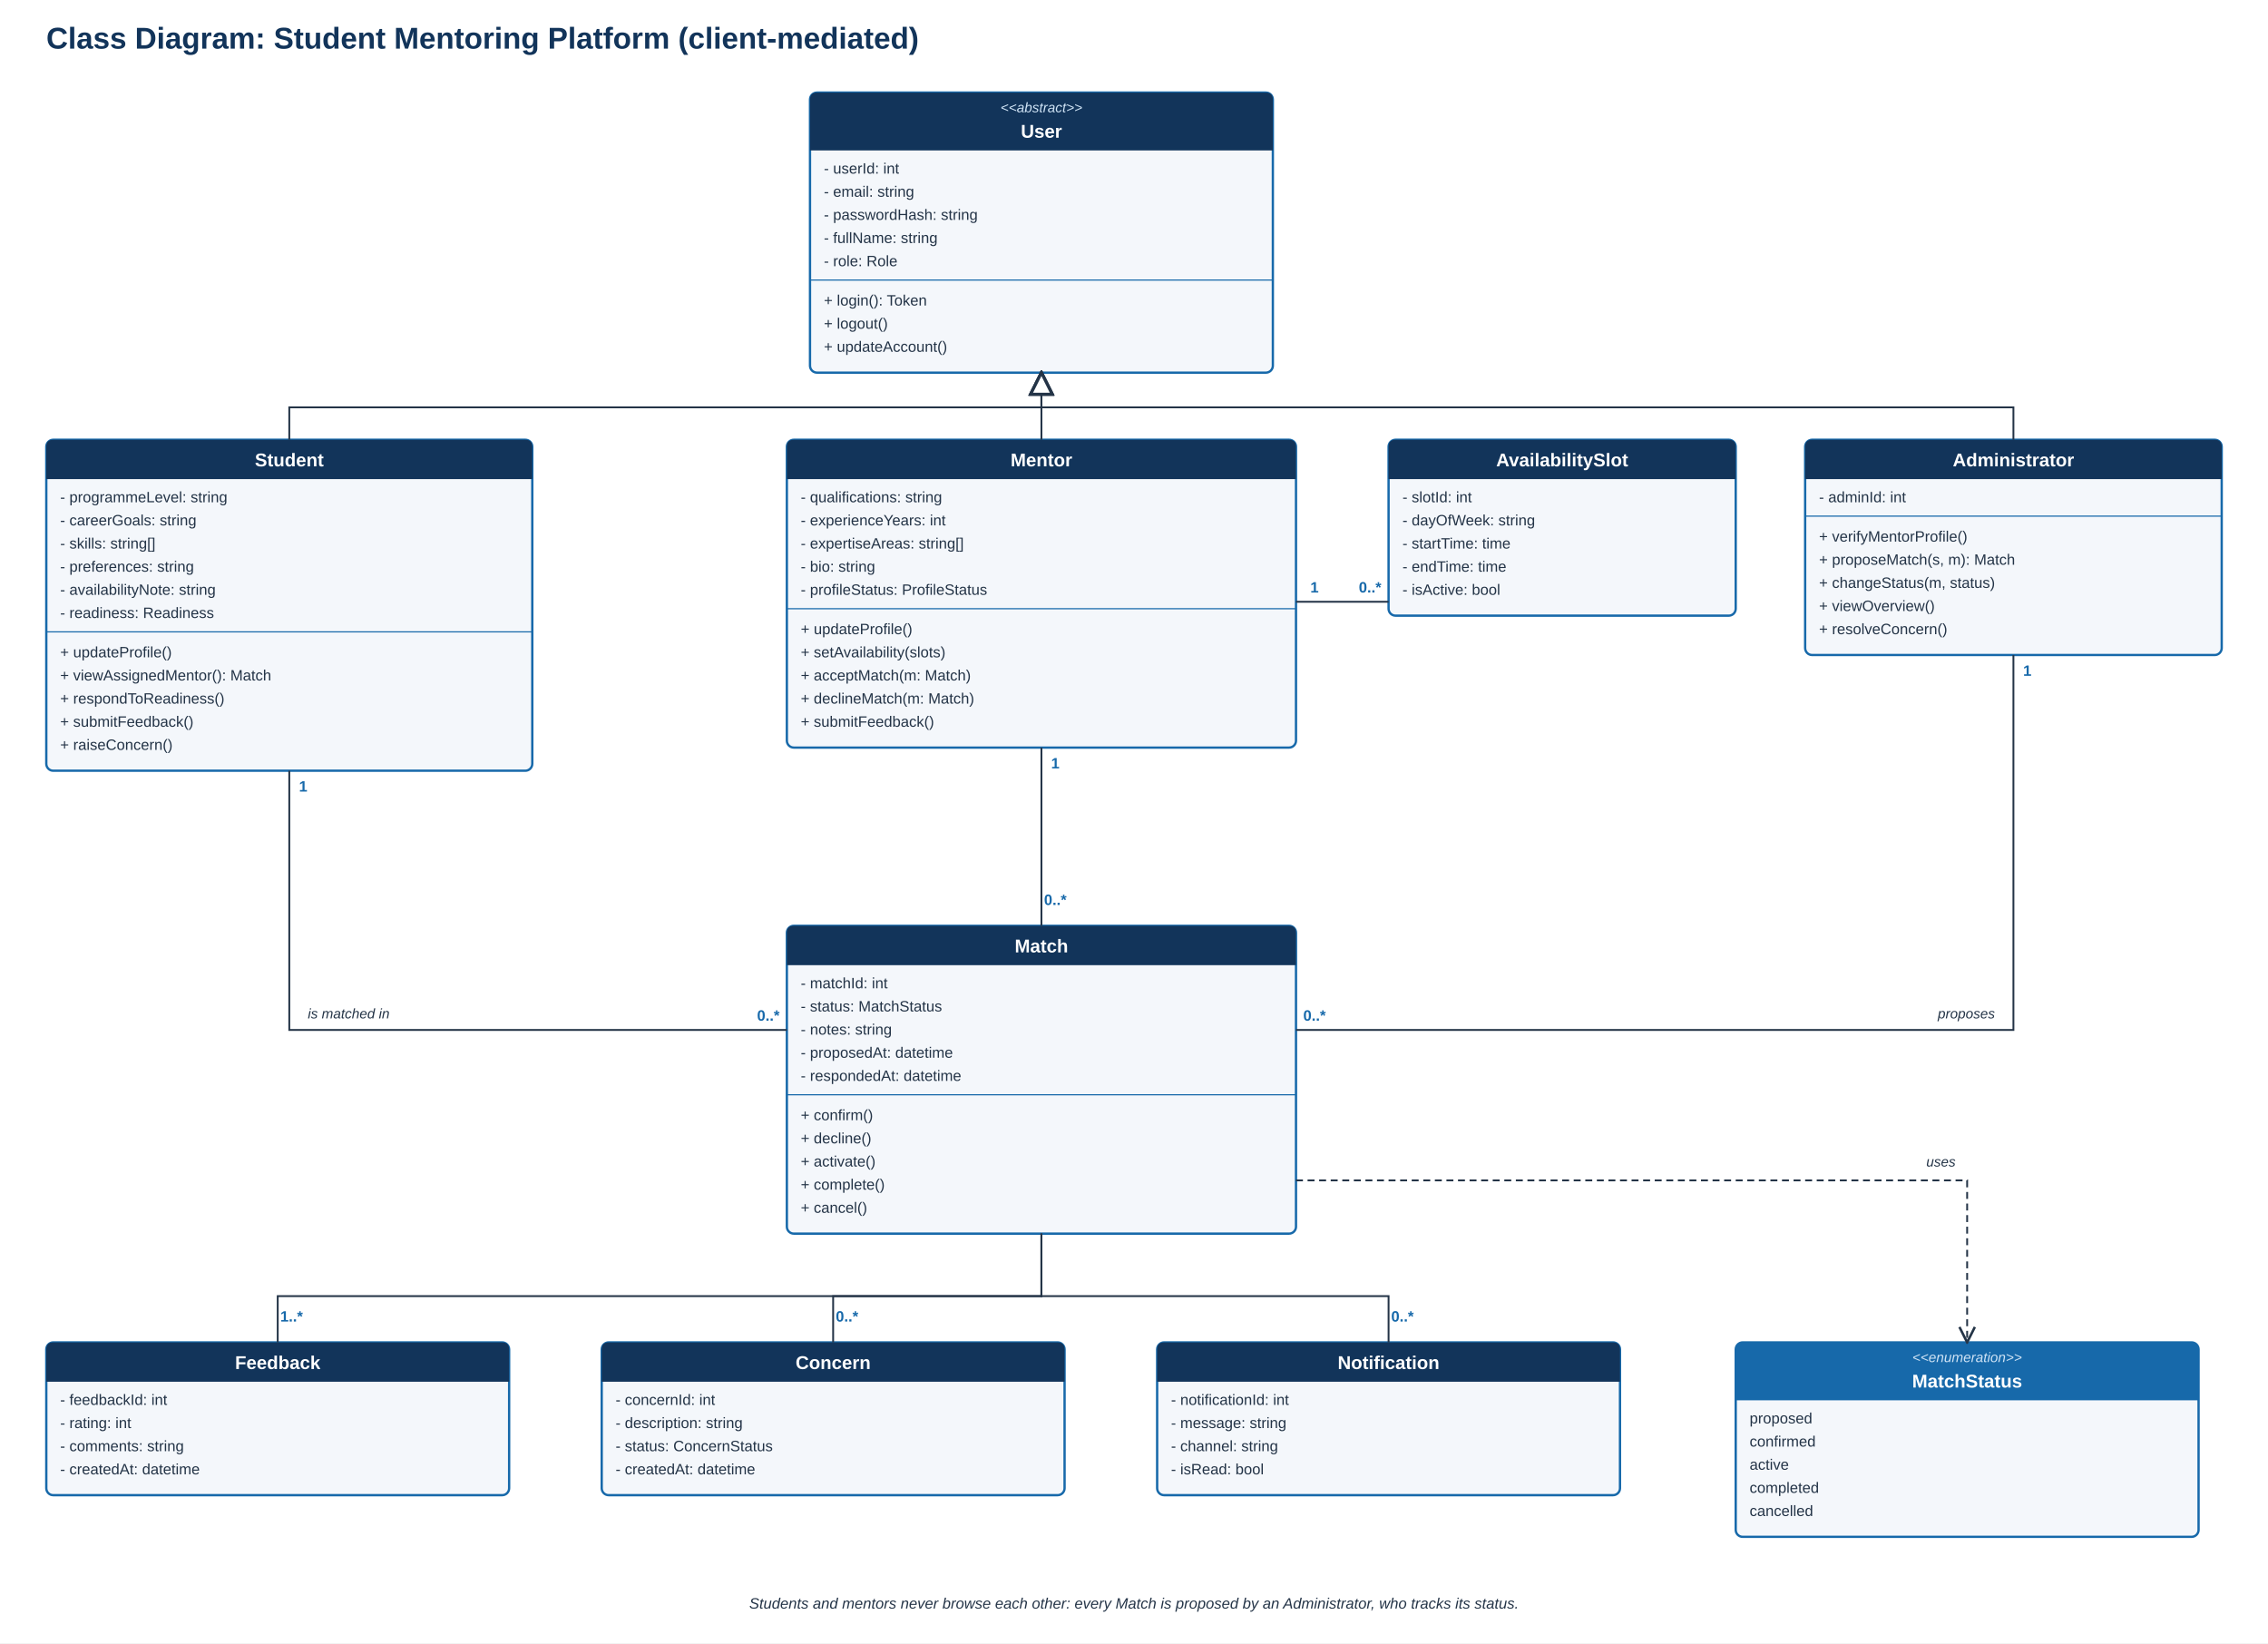
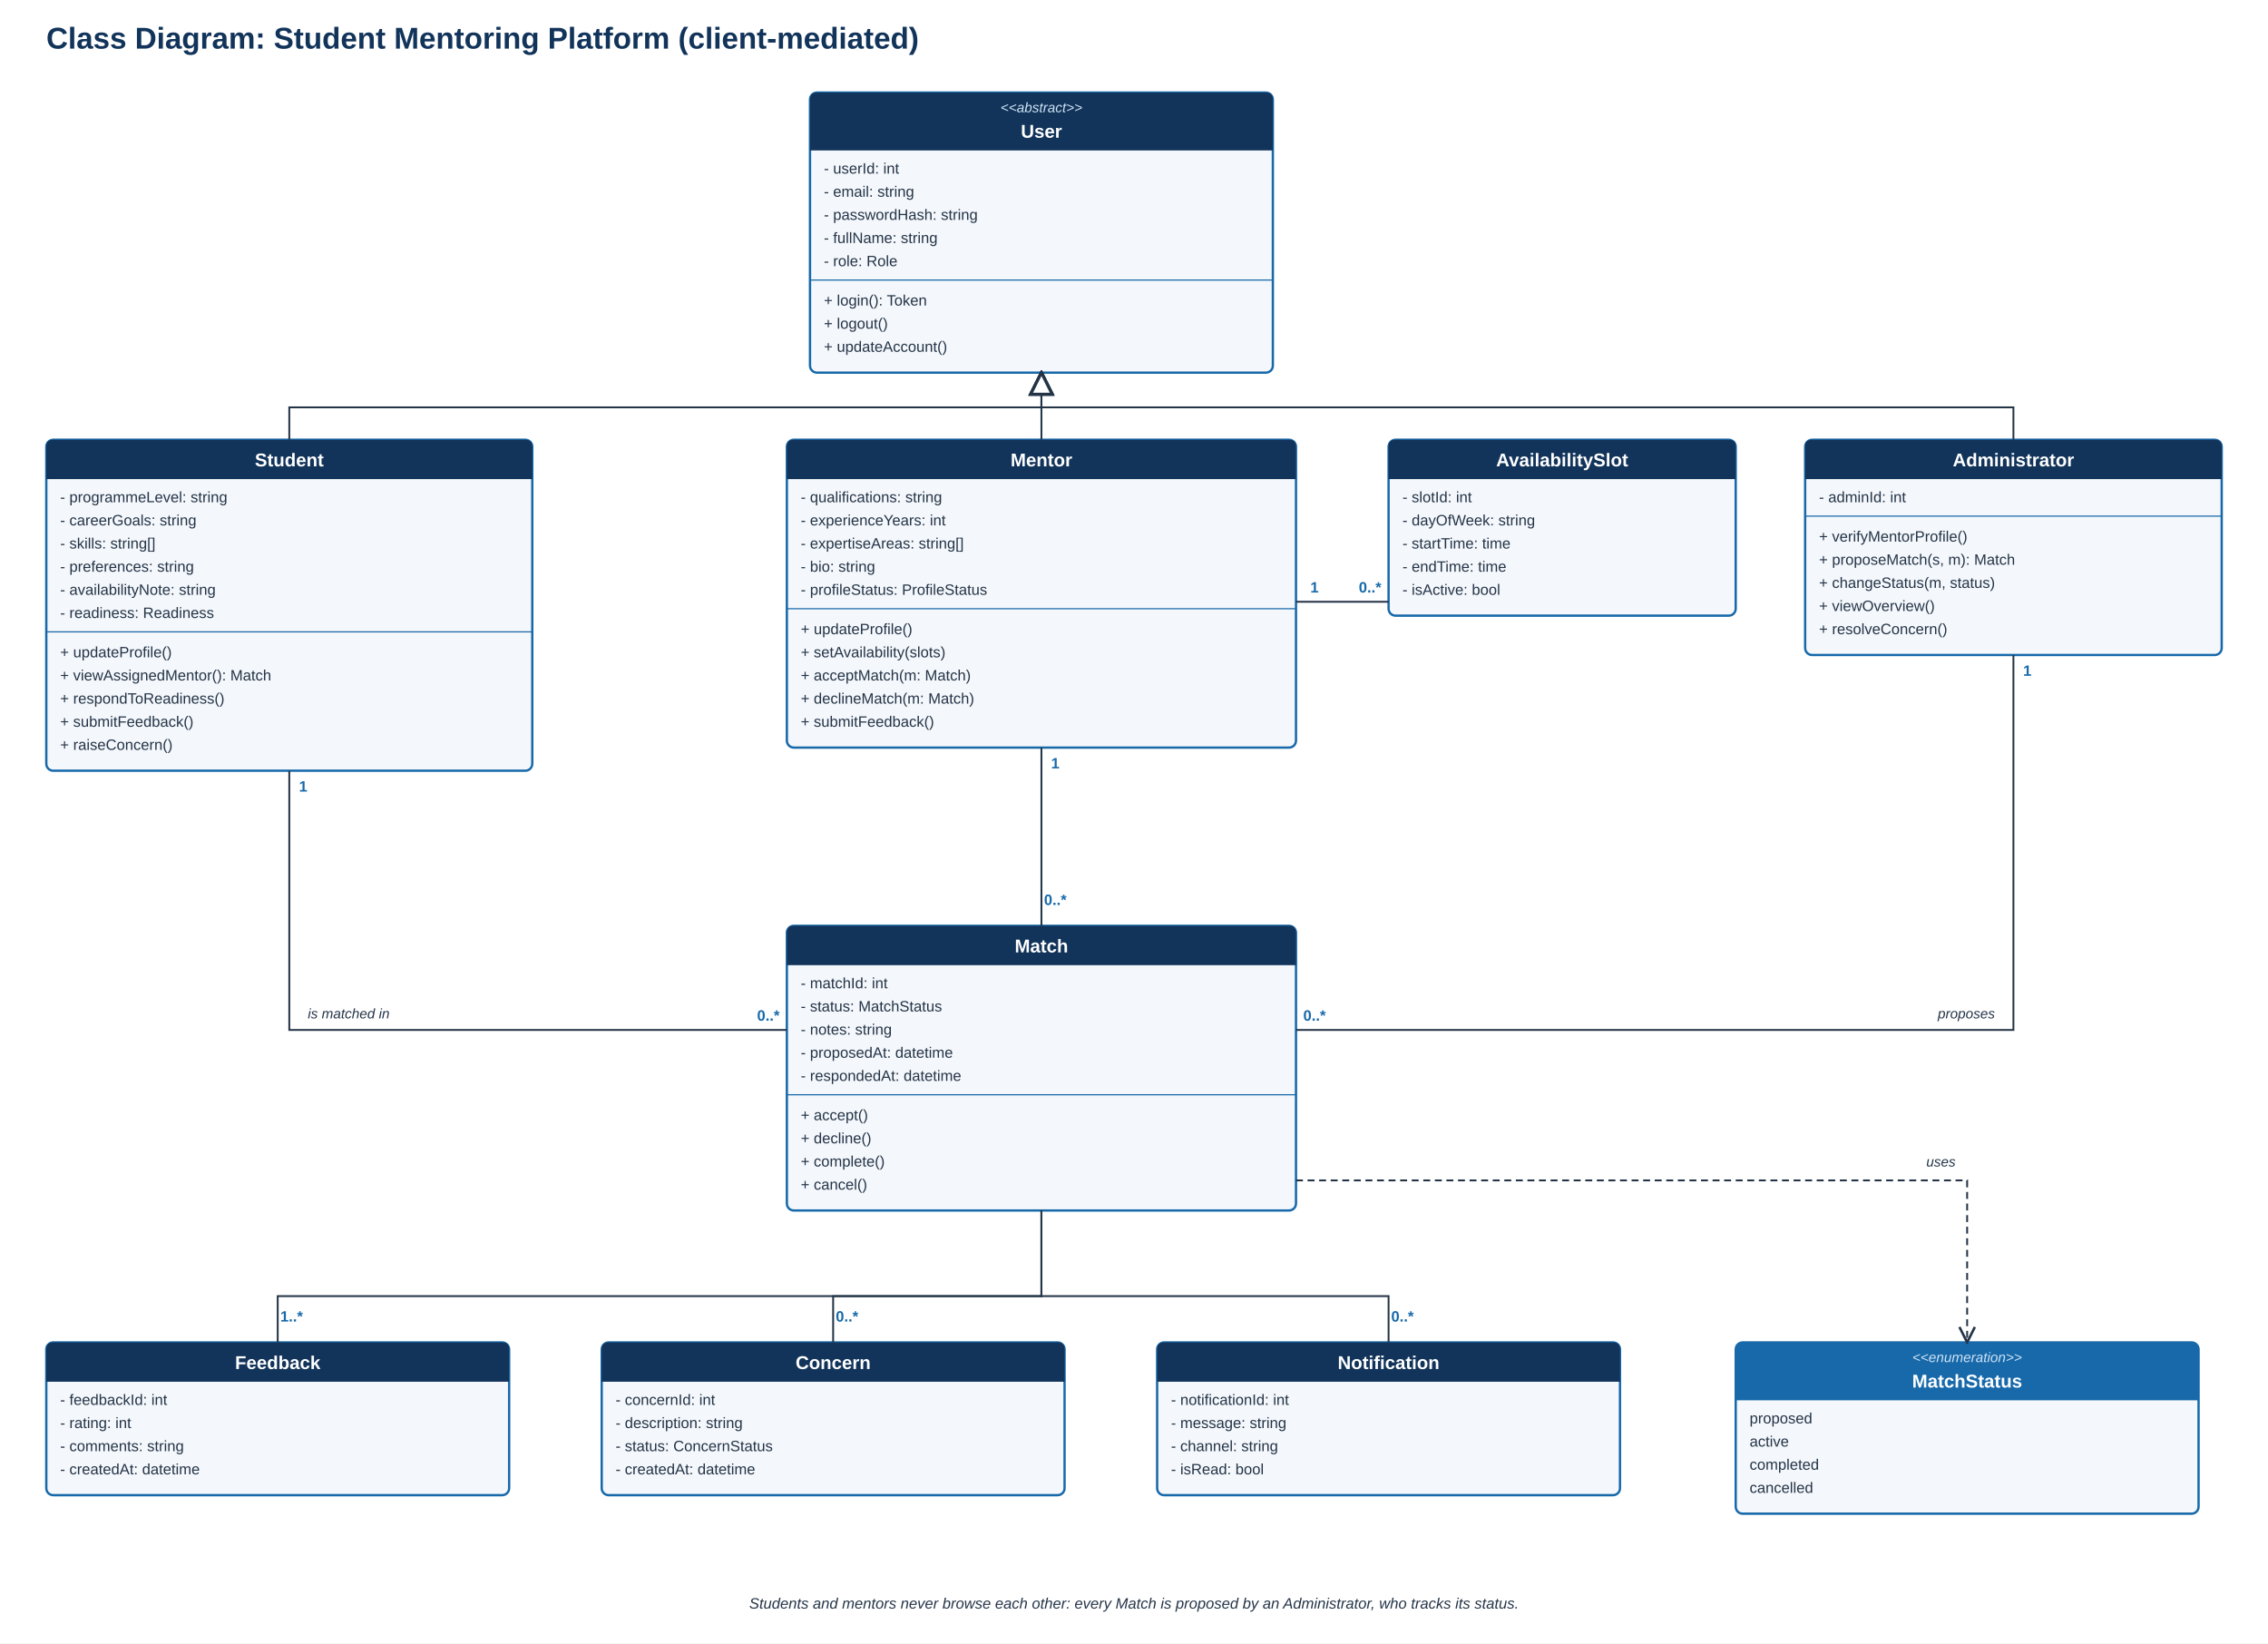
<svg xmlns="http://www.w3.org/2000/svg" width="1960" height="1420" viewBox="0 0 1960 1420" font-family="Arial, Helvetica, sans-serif">
  <rect width="100%" height="100%" fill="#fff" />
  <defs>
    <marker id="tri" viewBox="0 0 12 12" refX="11" refY="6" markerWidth="14" markerHeight="14" orient="auto">
      <path d="M1,1 L11,6 L1,11 Z" fill="#fff" stroke="#243447" stroke-width="1.4" />
    </marker>
    <marker id="arr" viewBox="0 0 12 12" refX="11" refY="6" markerWidth="10" markerHeight="10" orient="auto">
      <path d="M1,1 L11,6 L1,11" fill="none" stroke="#243447" stroke-width="1.6" />
    </marker>
  </defs>
  <text x="40" y="42" font-size="26" font-weight="700" fill="#12345a">Class Diagram: Student Mentoring Platform (client-mediated)</text>
  <rect x="700" y="80" width="400" height="242" rx="6" fill="#f4f7fb" stroke="#1769aa" stroke-width="2" />
  <path d="M700,130 V86 Q700,80 706,80 H1094 Q1100,80 1100,86 V130 Z" fill="#12345a" />
  <text x="900.0" y="97" text-anchor="middle" font-size="12" fill="#cfe3f5" font-style="italic">&lt;&lt;abstract&gt;&gt;</text>
  <text x="900.0" y="119" text-anchor="middle" font-size="16" font-weight="700" fill="#fff">User</text>
  <text x="712" y="150" font-size="13" font-weight="400" fill="#243447">- userId: int</text>
  <text x="712" y="170" font-size="13" font-weight="400" fill="#243447">- email: string</text>
  <text x="712" y="190" font-size="13" font-weight="400" fill="#243447">- passwordHash: string</text>
  <text x="712" y="210" font-size="13" font-weight="400" fill="#243447">- fullName: string</text>
  <text x="712" y="230" font-size="13" font-weight="400" fill="#243447">- role: Role</text>
  <line x1="700" y1="242" x2="1100" y2="242" stroke="#1769aa" />
  <text x="712" y="264" font-size="13" font-weight="400" fill="#243447">+ login(): Token</text>
  <text x="712" y="284" font-size="13" font-weight="400" fill="#243447">+ logout()</text>
  <text x="712" y="304" font-size="13" font-weight="400" fill="#243447">+ updateAccount()</text>
  <rect x="40" y="380" width="420" height="286" rx="6" fill="#f4f7fb" stroke="#1769aa" stroke-width="2" />
  <path d="M40,414 V386 Q40,380 46,380 H454 Q460,380 460,386 V414 Z" fill="#12345a" />
  <text x="250.0" y="403" text-anchor="middle" font-size="16" font-weight="700" fill="#fff">Student</text>
  <text x="52" y="434" font-size="13" font-weight="400" fill="#243447">- programmeLevel: string</text>
  <text x="52" y="454" font-size="13" font-weight="400" fill="#243447">- careerGoals: string</text>
  <text x="52" y="474" font-size="13" font-weight="400" fill="#243447">- skills: string[]</text>
  <text x="52" y="494" font-size="13" font-weight="400" fill="#243447">- preferences: string</text>
  <text x="52" y="514" font-size="13" font-weight="400" fill="#243447">- availabilityNote: string</text>
  <text x="52" y="534" font-size="13" font-weight="400" fill="#243447">- readiness: Readiness</text>
  <line x1="40" y1="546" x2="460" y2="546" stroke="#1769aa" />
  <text x="52" y="568" font-size="13" font-weight="400" fill="#243447">+ updateProfile()</text>
  <text x="52" y="588" font-size="13" font-weight="400" fill="#243447">+ viewAssignedMentor(): Match</text>
  <text x="52" y="608" font-size="13" font-weight="400" fill="#243447">+ respondToReadiness()</text>
  <text x="52" y="628" font-size="13" font-weight="400" fill="#243447">+ submitFeedback()</text>
  <text x="52" y="648" font-size="13" font-weight="400" fill="#243447">+ raiseConcern()</text>
  <rect x="680" y="380" width="440" height="266" rx="6" fill="#f4f7fb" stroke="#1769aa" stroke-width="2" />
  <path d="M680,414 V386 Q680,380 686,380 H1114 Q1120,380 1120,386 V414 Z" fill="#12345a" />
  <text x="900.0" y="403" text-anchor="middle" font-size="16" font-weight="700" fill="#fff">Mentor</text>
  <text x="692" y="434" font-size="13" font-weight="400" fill="#243447">- qualifications: string</text>
  <text x="692" y="454" font-size="13" font-weight="400" fill="#243447">- experienceYears: int</text>
  <text x="692" y="474" font-size="13" font-weight="400" fill="#243447">- expertiseAreas: string[]</text>
  <text x="692" y="494" font-size="13" font-weight="400" fill="#243447">- bio: string</text>
  <text x="692" y="514" font-size="13" font-weight="400" fill="#243447">- profileStatus: ProfileStatus</text>
  <line x1="680" y1="526" x2="1120" y2="526" stroke="#1769aa" />
  <text x="692" y="548" font-size="13" font-weight="400" fill="#243447">+ updateProfile()</text>
  <text x="692" y="568" font-size="13" font-weight="400" fill="#243447">+ setAvailability(slots)</text>
  <text x="692" y="588" font-size="13" font-weight="400" fill="#243447">+ acceptMatch(m: Match)</text>
  <text x="692" y="608" font-size="13" font-weight="400" fill="#243447">+ declineMatch(m: Match)</text>
  <text x="692" y="628" font-size="13" font-weight="400" fill="#243447">+ submitFeedback()</text>
  <rect x="1200" y="380" width="300" height="152" rx="6" fill="#f4f7fb" stroke="#1769aa" stroke-width="2" />
  <path d="M1200,414 V386 Q1200,380 1206,380 H1494 Q1500,380 1500,386 V414 Z" fill="#12345a" />
  <text x="1350.0" y="403" text-anchor="middle" font-size="16" font-weight="700" fill="#fff">AvailabilitySlot</text>
  <text x="1212" y="434" font-size="13" font-weight="400" fill="#243447">- slotId: int</text>
  <text x="1212" y="454" font-size="13" font-weight="400" fill="#243447">- dayOfWeek: string</text>
  <text x="1212" y="474" font-size="13" font-weight="400" fill="#243447">- startTime: time</text>
  <text x="1212" y="494" font-size="13" font-weight="400" fill="#243447">- endTime: time</text>
  <text x="1212" y="514" font-size="13" font-weight="400" fill="#243447">- isActive: bool</text>
  <rect x="1560" y="380" width="360" height="186" rx="6" fill="#f4f7fb" stroke="#1769aa" stroke-width="2" />
  <path d="M1560,414 V386 Q1560,380 1566,380 H1914 Q1920,380 1920,386 V414 Z" fill="#12345a" />
  <text x="1740.0" y="403" text-anchor="middle" font-size="16" font-weight="700" fill="#fff">Administrator</text>
  <text x="1572" y="434" font-size="13" font-weight="400" fill="#243447">- adminId: int</text>
  <line x1="1560" y1="446" x2="1920" y2="446" stroke="#1769aa" />
  <text x="1572" y="468" font-size="13" font-weight="400" fill="#243447">+ verifyMentorProfile()</text>
  <text x="1572" y="488" font-size="13" font-weight="400" fill="#243447">+ proposeMatch(s, m): Match</text>
  <text x="1572" y="508" font-size="13" font-weight="400" fill="#243447">+ changeStatus(m, status)</text>
  <text x="1572" y="528" font-size="13" font-weight="400" fill="#243447">+ viewOverview()</text>
  <text x="1572" y="548" font-size="13" font-weight="400" fill="#243447">+ resolveConcern()</text>
-   <rect x="680" y="800" width="440" height="266" rx="6" fill="#f4f7fb" stroke="#1769aa" stroke-width="2" />
+   <rect x="680" y="800" width="440" height="246" rx="6" fill="#f4f7fb" stroke="#1769aa" stroke-width="2" />
  <path d="M680,834 V806 Q680,800 686,800 H1114 Q1120,800 1120,806 V834 Z" fill="#12345a" />
  <text x="900.0" y="823" text-anchor="middle" font-size="16" font-weight="700" fill="#fff">Match</text>
  <text x="692" y="854" font-size="13" font-weight="400" fill="#243447">- matchId: int</text>
  <text x="692" y="874" font-size="13" font-weight="400" fill="#243447">- status: MatchStatus</text>
  <text x="692" y="894" font-size="13" font-weight="400" fill="#243447">- notes: string</text>
  <text x="692" y="914" font-size="13" font-weight="400" fill="#243447">- proposedAt: datetime</text>
  <text x="692" y="934" font-size="13" font-weight="400" fill="#243447">- respondedAt: datetime</text>
  <line x1="680" y1="946" x2="1120" y2="946" stroke="#1769aa" />
-   <text x="692" y="968" font-size="13" font-weight="400" fill="#243447">+ confirm()</text>
+   <text x="692" y="968" font-size="13" font-weight="400" fill="#243447">+ accept()</text>
  <text x="692" y="988" font-size="13" font-weight="400" fill="#243447">+ decline()</text>
-   <text x="692" y="1008" font-size="13" font-weight="400" fill="#243447">+ activate()</text>
-   <text x="692" y="1028" font-size="13" font-weight="400" fill="#243447">+ complete()</text>
-   <text x="692" y="1048" font-size="13" font-weight="400" fill="#243447">+ cancel()</text>
+   <text x="692" y="1008" font-size="13" font-weight="400" fill="#243447">+ complete()</text>
+   <text x="692" y="1028" font-size="13" font-weight="400" fill="#243447">+ cancel()</text>
  <polyline points="250.0,380 250.0,352 900.0,352 900.0,322" fill="none" stroke="#243447" stroke-width="1.6" marker-end="url(#tri)" />
  <polyline points="900.0,380 900.0,322" fill="none" stroke="#243447" stroke-width="1.6" marker-end="url(#tri)" />
  <polyline points="1740.0,380 1740.0,352 900.0,352 900.0,322" fill="none" stroke="#243447" stroke-width="1.6" marker-end="url(#tri)" />
  <polyline points="1120,520 1200,520" fill="none" stroke="#243447" stroke-width="1.6" />
  <text x="1136" y="512" text-anchor="middle" font-size="13" font-weight="700" fill="#1769aa">1</text>
  <text x="1184" y="512" text-anchor="middle" font-size="13" font-weight="700" fill="#1769aa">0..*</text>
  <polyline points="250.0,666 250.0,890 680,890" fill="none" stroke="#243447" stroke-width="1.6" />
  <text x="262.0" y="684" text-anchor="middle" font-size="13" font-weight="700" fill="#1769aa">1</text>
  <text x="664" y="882" text-anchor="middle" font-size="13" font-weight="700" fill="#1769aa">0..*</text>
  <polyline points="900.0,646 900.0,800" fill="none" stroke="#243447" stroke-width="1.6" />
  <text x="912.0" y="664" text-anchor="middle" font-size="13" font-weight="700" fill="#1769aa">1</text>
  <text x="912.0" y="782" text-anchor="middle" font-size="13" font-weight="700" fill="#1769aa">0..*</text>
  <polyline points="1740.0,566 1740.0,890 1120,890" fill="none" stroke="#243447" stroke-width="1.6" />
  <text x="1752.0" y="584" text-anchor="middle" font-size="13" font-weight="700" fill="#1769aa">1</text>
  <text x="1136" y="882" text-anchor="middle" font-size="13" font-weight="700" fill="#1769aa">0..*</text>
  <text x="266.0" y="880" text-anchor="start" font-size="12" fill="#243447" font-style="italic">is matched in</text>
  <text x="1724.0" y="880" text-anchor="end" font-size="12" fill="#243447" font-style="italic">proposes</text>
  <rect x="40" y="1160" width="400" height="132" rx="6" fill="#f4f7fb" stroke="#1769aa" stroke-width="2" />
  <path d="M40,1194 V1166 Q40,1160 46,1160 H434 Q440,1160 440,1166 V1194 Z" fill="#12345a" />
  <text x="240.0" y="1183" text-anchor="middle" font-size="16" font-weight="700" fill="#fff">Feedback</text>
  <text x="52" y="1214" font-size="13" font-weight="400" fill="#243447">- feedbackId: int</text>
  <text x="52" y="1234" font-size="13" font-weight="400" fill="#243447">- rating: int</text>
  <text x="52" y="1254" font-size="13" font-weight="400" fill="#243447">- comments: string</text>
  <text x="52" y="1274" font-size="13" font-weight="400" fill="#243447">- createdAt: datetime</text>
  <rect x="520" y="1160" width="400" height="132" rx="6" fill="#f4f7fb" stroke="#1769aa" stroke-width="2" />
  <path d="M520,1194 V1166 Q520,1160 526,1160 H914 Q920,1160 920,1166 V1194 Z" fill="#12345a" />
  <text x="720.0" y="1183" text-anchor="middle" font-size="16" font-weight="700" fill="#fff">Concern</text>
  <text x="532" y="1214" font-size="13" font-weight="400" fill="#243447">- concernId: int</text>
  <text x="532" y="1234" font-size="13" font-weight="400" fill="#243447">- description: string</text>
  <text x="532" y="1254" font-size="13" font-weight="400" fill="#243447">- status: ConcernStatus</text>
  <text x="532" y="1274" font-size="13" font-weight="400" fill="#243447">- createdAt: datetime</text>
  <rect x="1000" y="1160" width="400" height="132" rx="6" fill="#f4f7fb" stroke="#1769aa" stroke-width="2" />
  <path d="M1000,1194 V1166 Q1000,1160 1006,1160 H1394 Q1400,1160 1400,1166 V1194 Z" fill="#12345a" />
  <text x="1200.0" y="1183" text-anchor="middle" font-size="16" font-weight="700" fill="#fff">Notification</text>
  <text x="1012" y="1214" font-size="13" font-weight="400" fill="#243447">- notificationId: int</text>
  <text x="1012" y="1234" font-size="13" font-weight="400" fill="#243447">- message: string</text>
  <text x="1012" y="1254" font-size="13" font-weight="400" fill="#243447">- channel: string</text>
  <text x="1012" y="1274" font-size="13" font-weight="400" fill="#243447">- isRead: bool</text>
-   <rect x="1500" y="1160" width="400" height="168" rx="6" fill="#f4f7fb" stroke="#1769aa" stroke-width="2" />
+   <rect x="1500" y="1160" width="400" height="148" rx="6" fill="#f4f7fb" stroke="#1769aa" stroke-width="2" />
  <path d="M1500,1210 V1166 Q1500,1160 1506,1160 H1894 Q1900,1160 1900,1166 V1210 Z" fill="#1769aa" />
  <text x="1700.0" y="1177" text-anchor="middle" font-size="12" fill="#cfe3f5" font-style="italic">&lt;&lt;enumeration&gt;&gt;</text>
  <text x="1700.0" y="1199" text-anchor="middle" font-size="16" font-weight="700" fill="#fff">MatchStatus</text>
  <text x="1512" y="1230" font-size="13" font-weight="400" fill="#243447">proposed</text>
-   <text x="1512" y="1250" font-size="13" font-weight="400" fill="#243447">confirmed</text>
-   <text x="1512" y="1270" font-size="13" font-weight="400" fill="#243447">active</text>
-   <text x="1512" y="1290" font-size="13" font-weight="400" fill="#243447">completed</text>
-   <text x="1512" y="1310" font-size="13" font-weight="400" fill="#243447">cancelled</text>
-   <polyline points="900.0,1066 900.0,1120 240.0,1120 240.0,1160" fill="none" stroke="#243447" stroke-width="1.6" />
+   <text x="1512" y="1250" font-size="13" font-weight="400" fill="#243447">active</text>
+   <text x="1512" y="1270" font-size="13" font-weight="400" fill="#243447">completed</text>
+   <text x="1512" y="1290" font-size="13" font-weight="400" fill="#243447">cancelled</text>
+   <polyline points="900.0,1046 900.0,1120 240.0,1120 240.0,1160" fill="none" stroke="#243447" stroke-width="1.6" />
  <text x="252.0" y="1142" text-anchor="middle" font-size="13" font-weight="700" fill="#1769aa">1..*</text>
-   <polyline points="900.0,1066 900.0,1120 720.0,1120 720.0,1160" fill="none" stroke="#243447" stroke-width="1.6" />
+   <polyline points="900.0,1046 900.0,1120 720.0,1120 720.0,1160" fill="none" stroke="#243447" stroke-width="1.6" />
  <text x="732.0" y="1142" text-anchor="middle" font-size="13" font-weight="700" fill="#1769aa">0..*</text>
-   <polyline points="900.0,1066 900.0,1120 1200.0,1120 1200.0,1160" fill="none" stroke="#243447" stroke-width="1.6" />
+   <polyline points="900.0,1046 900.0,1120 1200.0,1120 1200.0,1160" fill="none" stroke="#243447" stroke-width="1.6" />
  <text x="1212.0" y="1142" text-anchor="middle" font-size="13" font-weight="700" fill="#1769aa">0..*</text>
  <polyline points="1120,1020 1700.0,1020 1700.0,1160" fill="none" stroke="#243447" stroke-width="1.6" stroke-dasharray="6 4" marker-end="url(#arr)" />
  <text x="1690.0" y="1008" text-anchor="end" font-size="12" fill="#243447" font-style="italic">uses</text>
  <text x="980" y="1390" text-anchor="middle" font-size="13" fill="#243447" font-style="italic">Students and mentors never browse each other: every Match is proposed by an Administrator, who tracks its status.</text>
</svg>
